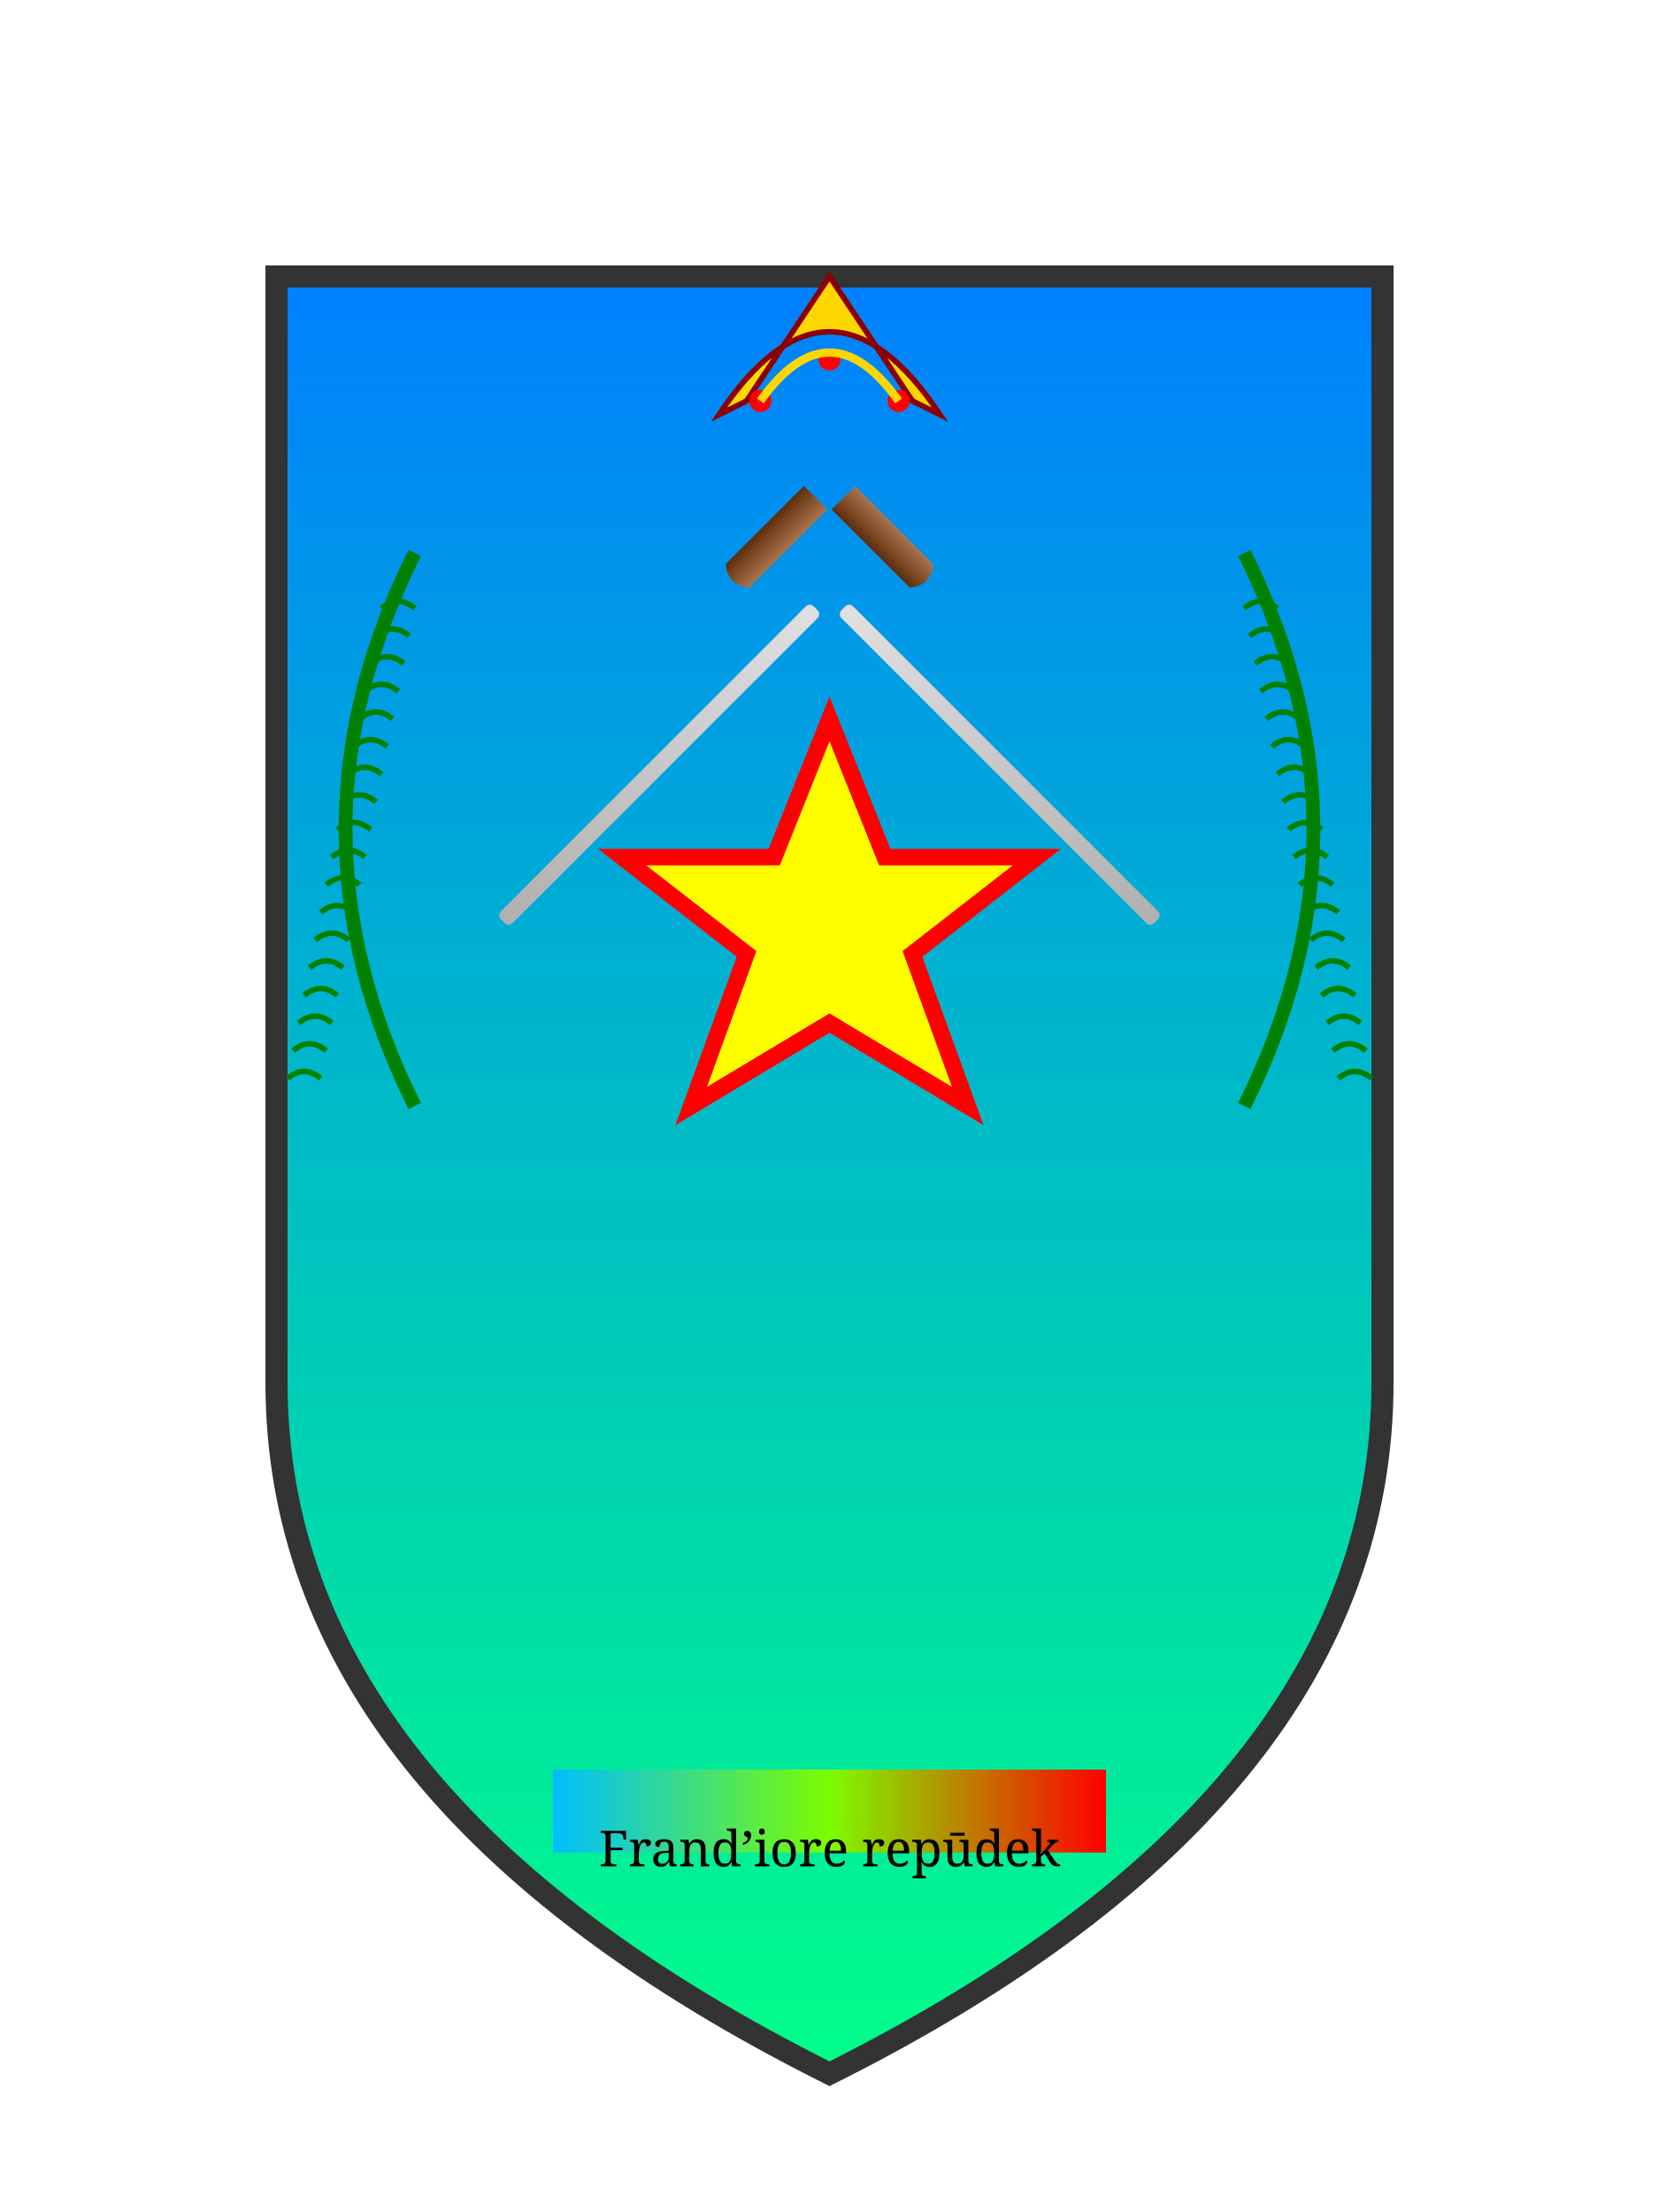
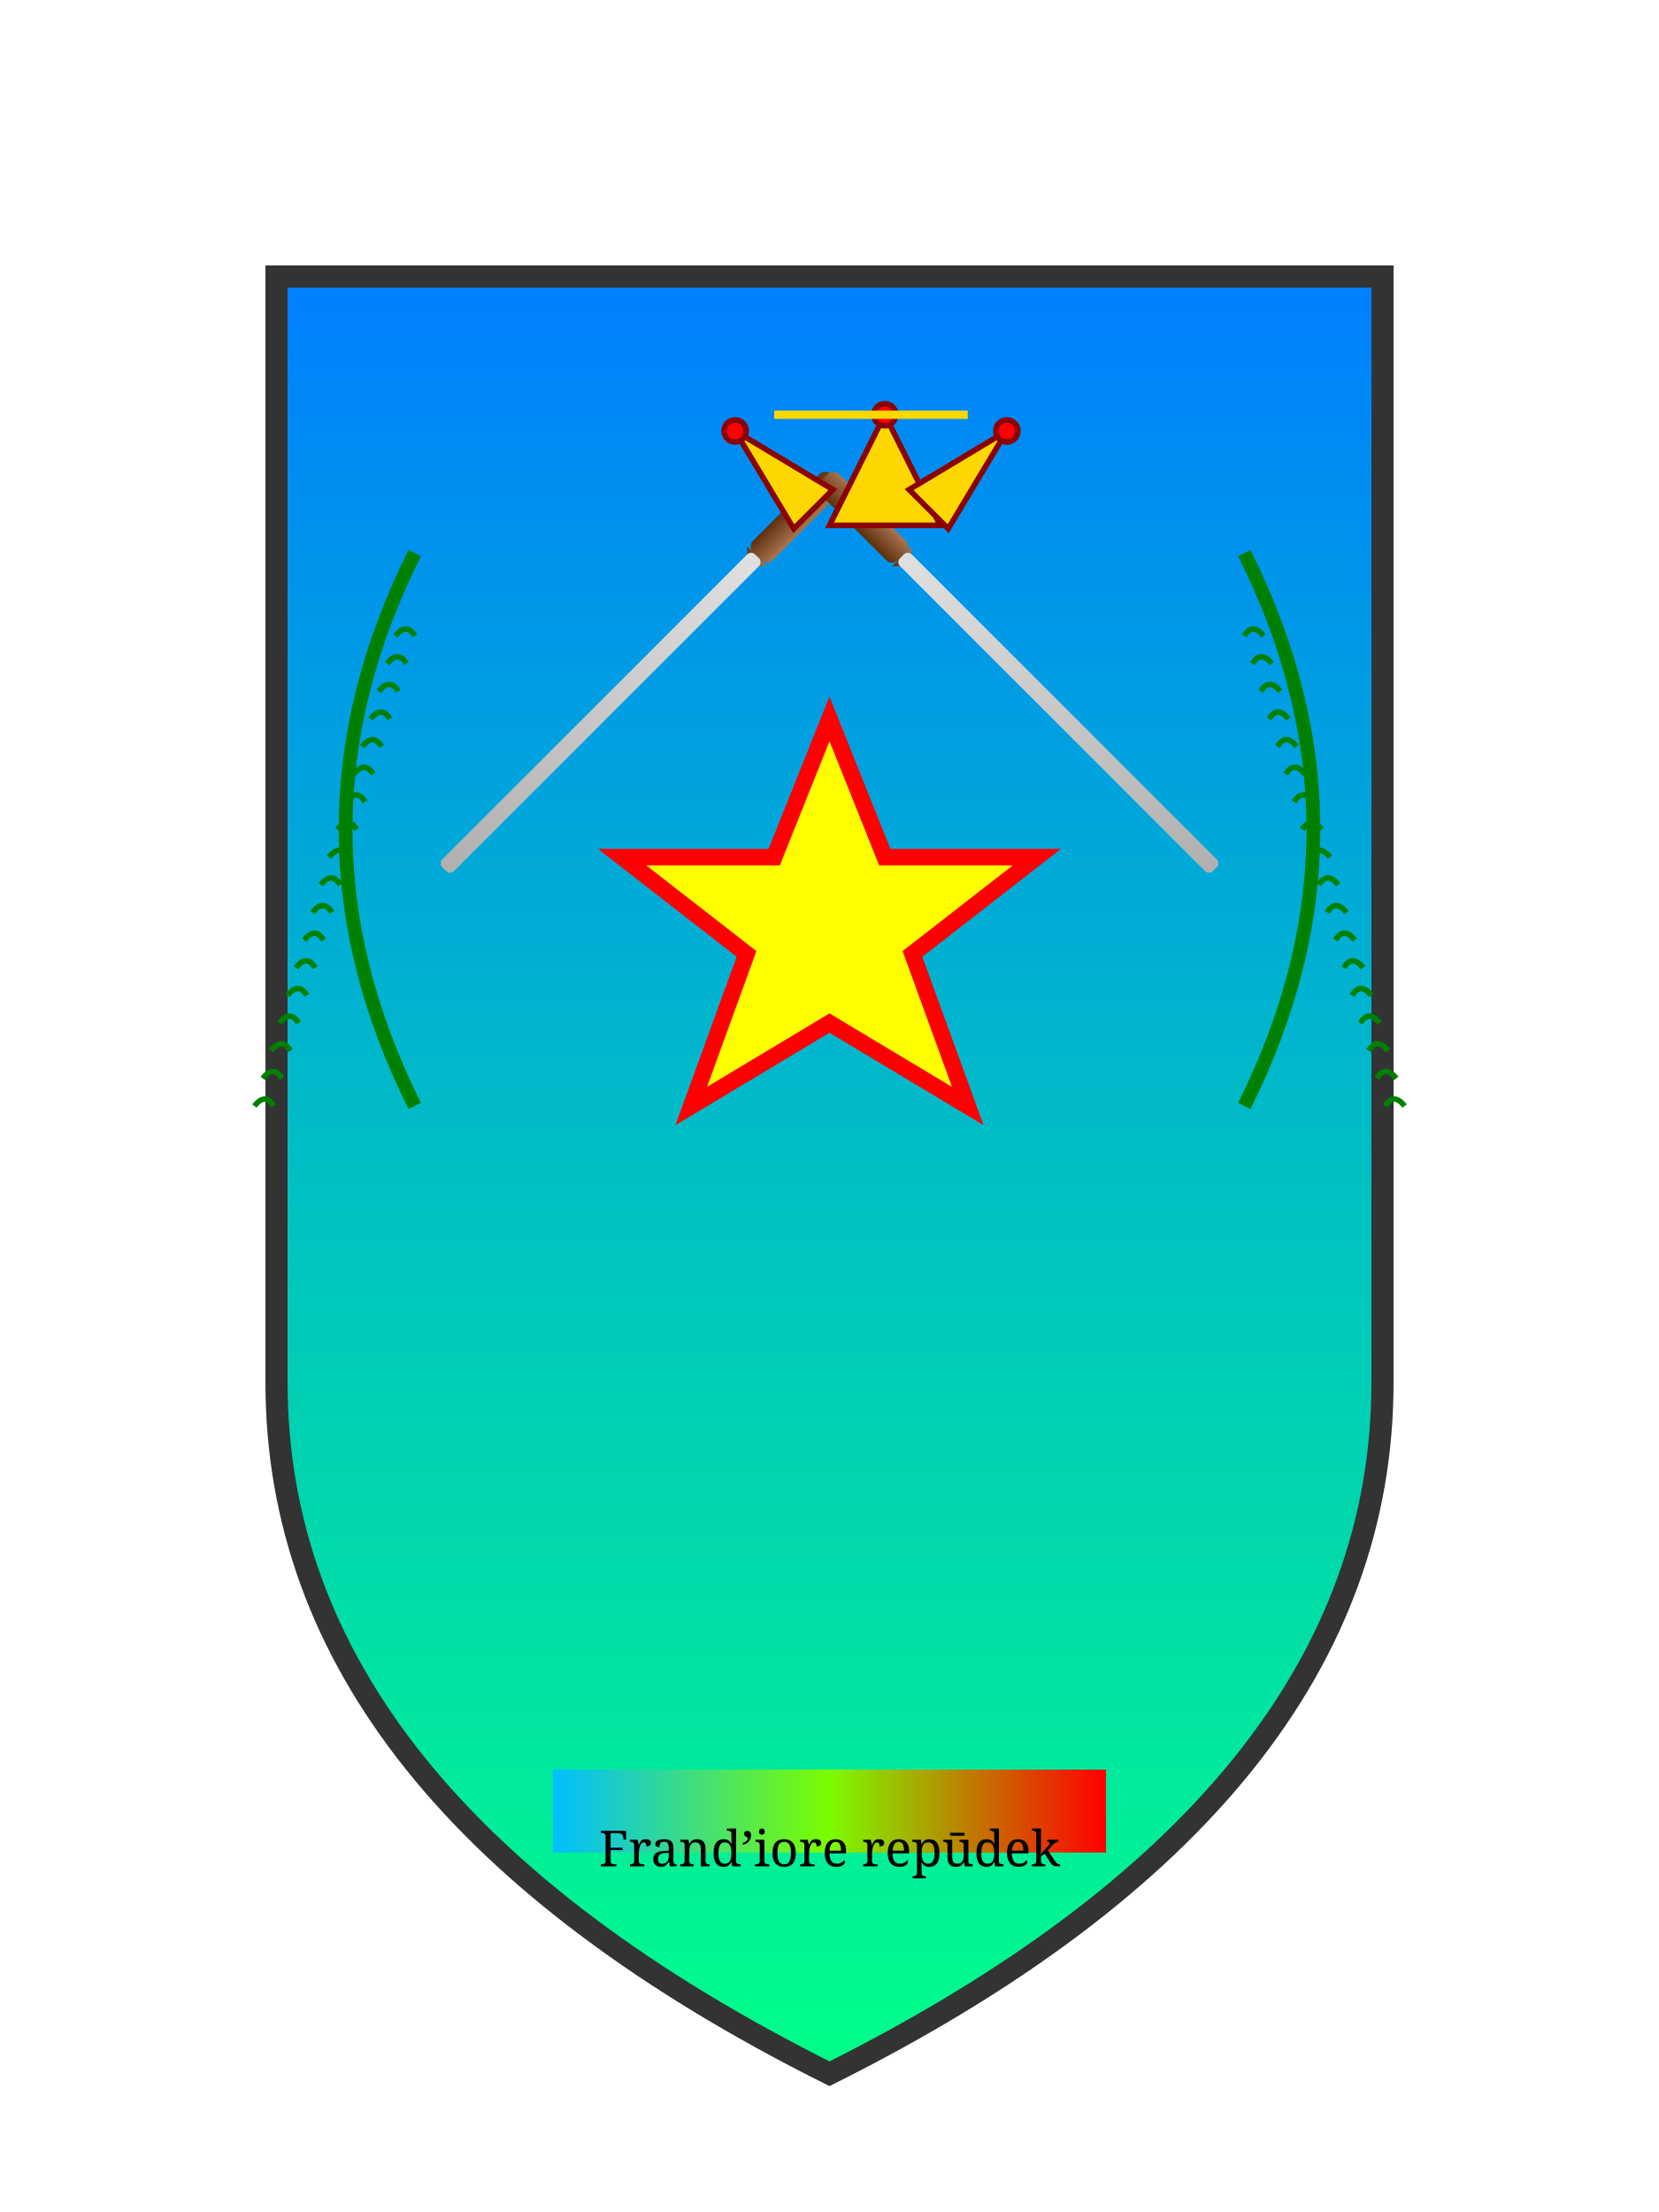
<svg xmlns="http://www.w3.org/2000/svg" width="600" height="800" viewBox="0 0 600 800">
  <defs>
    <linearGradient id="shieldGradient" x1="0%" x2="0%" y1="0%" y2="100%">
      <stop offset="0%" stop-color="#007FFF" />
      <stop offset="100%" stop-color="#00FF88" />
    </linearGradient>
    <linearGradient id="bladeGradient" x1="0%" x2="0%" y1="0%" y2="100%">
      <stop offset="0%" stop-color="#e0e0e0" />
      <stop offset="100%" stop-color="#b0b0b0" />
    </linearGradient>
    <linearGradient id="handleGradient" x1="0%" x2="100%" y1="0%" y2="0%">
      <stop offset="0%" stop-color="#5e2e0c" />
      <stop offset="100%" stop-color="#a9744f" />
    </linearGradient>
    <linearGradient id="ribbonGradient" x1="0%" x2="100%" y1="0%" y2="0%">
      <stop offset="0%" stop-color="deepskyblue" />
      <stop offset="50%" stop-color="lawngreen" />
      <stop offset="100%" stop-color="red" />
    </linearGradient>
  </defs>
  <rect width="600" height="800" fill="white" />
  <path d="M100,100 L100,500 Q100,650 300,750 Q500,650 500,500 L500,100 Z" fill="url(#shieldGradient)" stroke="#333" stroke-width="8" />
-   <path d="M289,180 L301,180 L301,220 Q295,225 289,220 Z" fill="url(#handleGradient)" transform="rotate(45 295 180)" />
-   <rect x="292" y="220" width="6" height="160" rx="2" ry="2" fill="url(#bladeGradient)" transform="rotate(45 295 220)" />
-   <path d="M299,180 L311,180 L311,220 Q305,225 299,220 Z" fill="url(#handleGradient)" transform="rotate(-45 305 180)" />
-   <rect x="302" y="220" width="6" height="160" rx="2" ry="2" fill="url(#bladeGradient)" transform="rotate(-45 305 220)" />
+   <g transform="rotate(45 295 180)">
+     <rect x="290" y="170" width="10" height="40" rx="3" ry="3" fill="url(#handleGradient)" />
+     <path d="M290,210 L295,215 L300,210 Z" fill="url(#handleGradient)" />
+     <rect x="292" y="210" width="6" height="160" rx="2" ry="2" fill="url(#bladeGradient)" />
+   </g>
+   <g transform="rotate(-45 305 180)">
+     <rect x="300" y="170" width="10" height="40" rx="3" ry="3" fill="url(#handleGradient)" />
+     <path d="M310,210 L305,215 L300,210 Z" fill="url(#handleGradient)" />
+     <rect x="302" y="210" width="6" height="160" rx="2" ry="2" fill="url(#bladeGradient)" />
+   </g>
  <polygon points="300,260 320,310 375,310 330,345 350,400 300,370 250,400 270,345 225,310 280,310" fill="yellow" stroke="red" stroke-width="6" />
-   <path d="M260,150 Q300,90 340,150 L330,145 L300,100 L270,145 Z" fill="gold" stroke="darkred" stroke-width="2" />
-   <circle cx="275" cy="145" r="4" fill="red" />
-   <circle cx="300" cy="130" r="4" fill="red" />
-   <circle cx="325" cy="145" r="4" fill="red" />
-   <path d="M275,145 Q300,110 325,145" fill="none" stroke="gold" stroke-width="3" />
-   <path d="M150,400 Q100,300 150,200" stroke="green" stroke-width="5" fill="none" />
+   <g stroke="darkred" stroke-width="2" fill="gold" transform="translate(260,140)">
+     <g transform="rotate(-45, 20, 30)">
+       <path d="M10,50 L20,10 L30,50 Z" />
+       <circle cx="20" cy="10" r="4" fill="red" />
+     </g>
+     <path d="M40,50 L60,10 L80,50 Z" />
+     <circle cx="60" cy="10" r="4" fill="red" />
+     <g transform="rotate(45, 90, 30)">
+       <path d="M80,50 L90,10 L100,50 Z" />
+       <circle cx="90" cy="10" r="4" fill="red" />
+     </g>
+     <path d="M20,10 L60,10 L90,10" fill="none" stroke="gold" stroke-width="3" />
+   </g>
+   <path id="leftBranch" d="M150,400 Q100,300 150,200" stroke="green" stroke-width="5" fill="none" />
  <g stroke="green" stroke-width="2" fill="none">
-     <path d="M138,220 Q144,215 150,220" />
-     <path d="M136,230 Q142,225 148,230" />
-     <path d="M134,240 Q140,235 146,240" />
-     <path d="M132,250 Q138,245 144,250" />
-     <path d="M130,260 Q136,255 142,260" />
-     <path d="M128,270 Q134,265 140,270" />
-     <path d="M126,280 Q132,275 138,280" />
-     <path d="M124,290 Q130,285 136,290" />
-     <path d="M122,300 Q128,295 134,300" />
-     <path d="M120,310 Q126,305 132,310" />
-     <path d="M118,320 Q124,315 130,320" />
-     <path d="M116,330 Q122,325 128,330" />
-     <path d="M114,340 Q120,335 126,340" />
-     <path d="M112,350 Q118,345 124,350" />
-     <path d="M110,360 Q116,355 122,360" />
-     <path d="M108,370 Q114,365 120,370" />
-     <path d="M106,380 Q112,375 118,380" />
-     <path d="M104,390 Q110,385 116,390" />
+     <path d="M143,230 Q147,225 150,230" />
+     <path d="M140,240 Q144,235 147,240" />
+     <path d="M137,250 Q141,245 144,250" />
+     <path d="M134,260 Q138,255 141,260" />
+     <path d="M131,270 Q135,265 138,270" />
+     <path d="M128,280 Q132,275 135,280" />
+     <path d="M125,290 Q129,285 132,290" />
+     <path d="M122,300 Q126,295 129,300" />
+     <path d="M119,310 Q123,305 126,310" />
+     <path d="M116,320 Q120,315 123,320" />
+     <path d="M113,330 Q117,325 120,330" />
+     <path d="M110,340 Q114,335 117,340" />
+     <path d="M107,350 Q111,345 114,350" />
+     <path d="M104,360 Q108,355 111,360" />
+     <path d="M101,370 Q105,365 108,370" />
+     <path d="M98,380 Q102,375 105,380" />
+     <path d="M95,390 Q99,385 102,390" />
+     <path d="M92,400 Q96,395 99,400" />
  </g>
-   <path d="M450,400 Q500,300 450,200" stroke="green" stroke-width="5" fill="none" />
+   <path id="rightBranch" d="M450,400 Q500,300 450,200" stroke="green" stroke-width="5" fill="none" />
  <g stroke="green" stroke-width="2" fill="none">
-     <path d="M462,220 Q456,215 450,220" />
-     <path d="M464,230 Q458,225 452,230" />
-     <path d="M466,240 Q460,235 454,240" />
-     <path d="M468,250 Q462,245 456,250" />
-     <path d="M470,260 Q464,255 458,260" />
-     <path d="M472,270 Q466,265 460,270" />
-     <path d="M474,280 Q468,275 462,280" />
-     <path d="M476,290 Q470,285 464,290" />
-     <path d="M478,300 Q472,295 466,300" />
-     <path d="M480,310 Q474,305 468,310" />
-     <path d="M482,320 Q476,315 470,320" />
-     <path d="M484,330 Q478,325 472,330" />
-     <path d="M486,340 Q480,335 474,340" />
-     <path d="M488,350 Q482,345 476,350" />
-     <path d="M490,360 Q484,355 478,360" />
-     <path d="M492,370 Q486,365 480,370" />
-     <path d="M494,380 Q488,375 482,380" />
-     <path d="M496,390 Q490,385 484,390" />
+     <path d="M457,230 Q453,225 450,230" />
+     <path d="M460,240 Q456,235 453,240" />
+     <path d="M463,250 Q459,245 456,250" />
+     <path d="M466,260 Q462,255 459,260" />
+     <path d="M469,270 Q465,265 462,270" />
+     <path d="M472,280 Q468,275 465,280" />
+     <path d="M475,290 Q471,285 468,290" />
+     <path d="M478,300 Q474,295 471,300" />
+     <path d="M481,310 Q477,305 474,310" />
+     <path d="M484,320 Q480,315 477,320" />
+     <path d="M487,330 Q483,325 480,330" />
+     <path d="M490,340 Q486,335 483,340" />
+     <path d="M493,350 Q489,345 486,350" />
+     <path d="M496,360 Q492,355 489,360" />
+     <path d="M499,370 Q495,365 492,370" />
+     <path d="M502,380 Q498,375 495,380" />
+     <path d="M505,390 Q501,385 498,390" />
+     <path d="M508,400 Q504,395 501,400" />
  </g>
  <rect x="200" y="640" width="200" height="30" fill="url(#ribbonGradient)" />
  <text x="300" y="675" font-size="18" font-family="serif" text-anchor="middle" fill="black">Frand’iore repūdek</text>
</svg>
